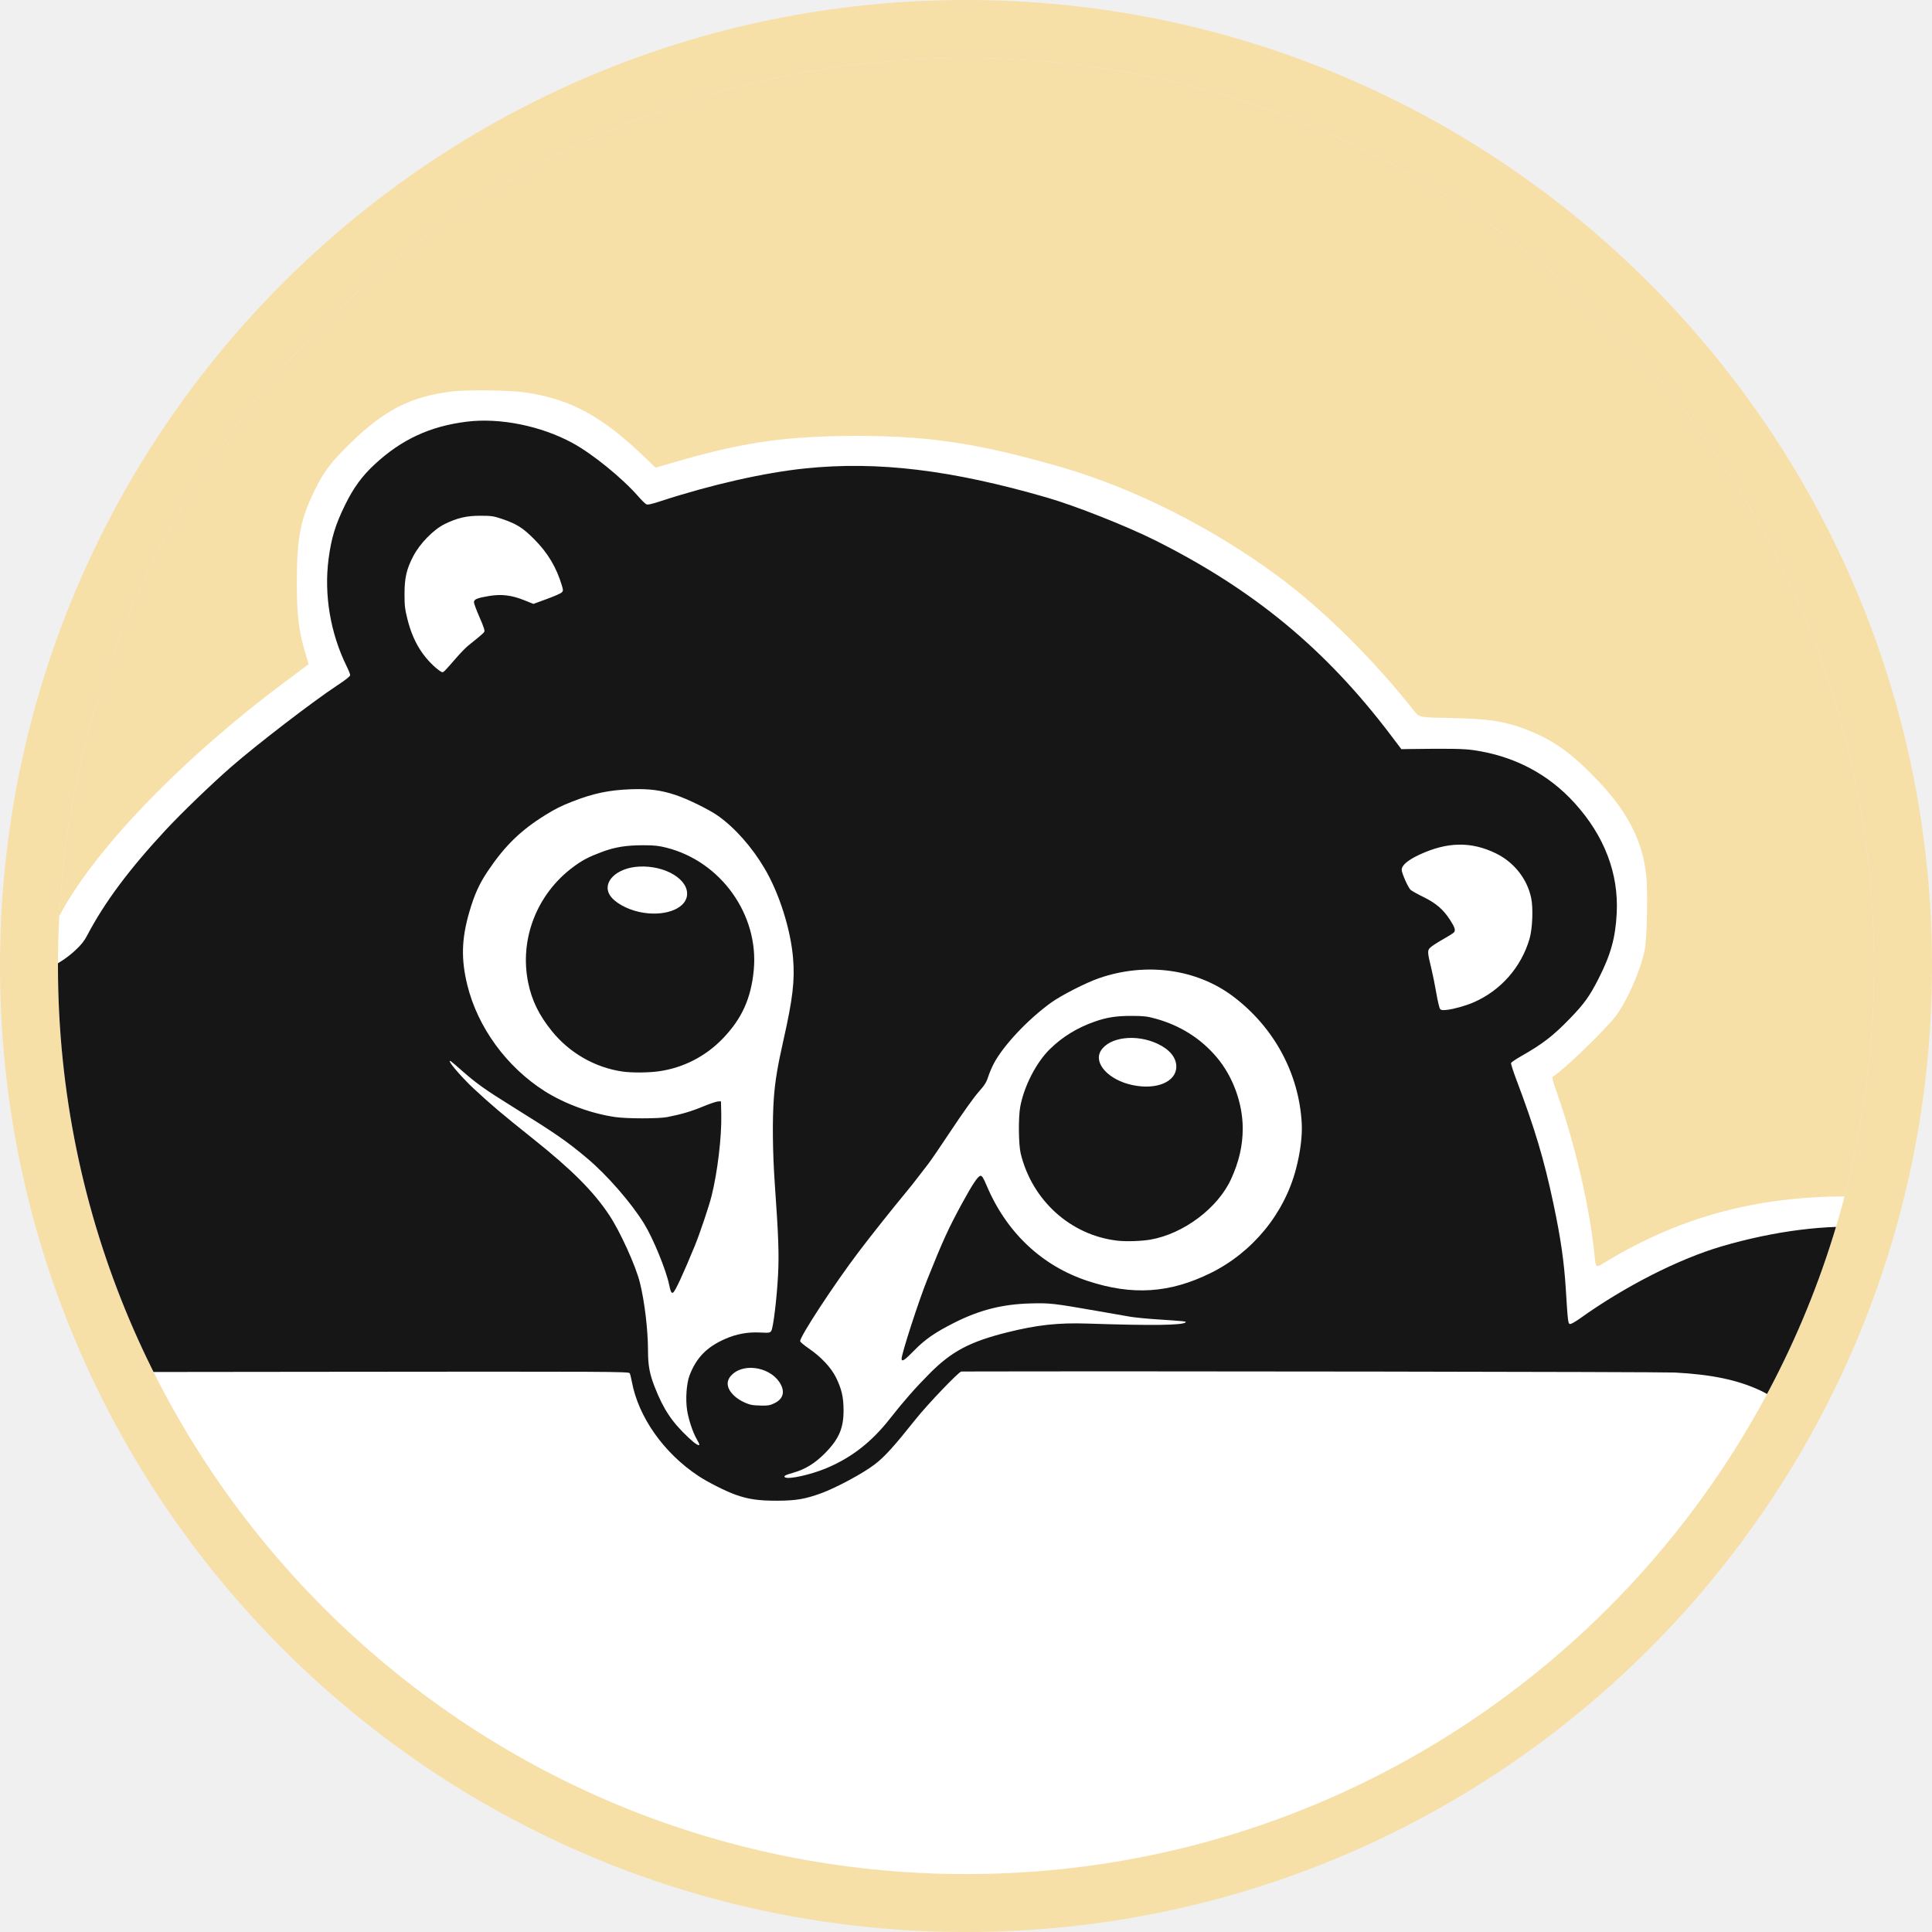
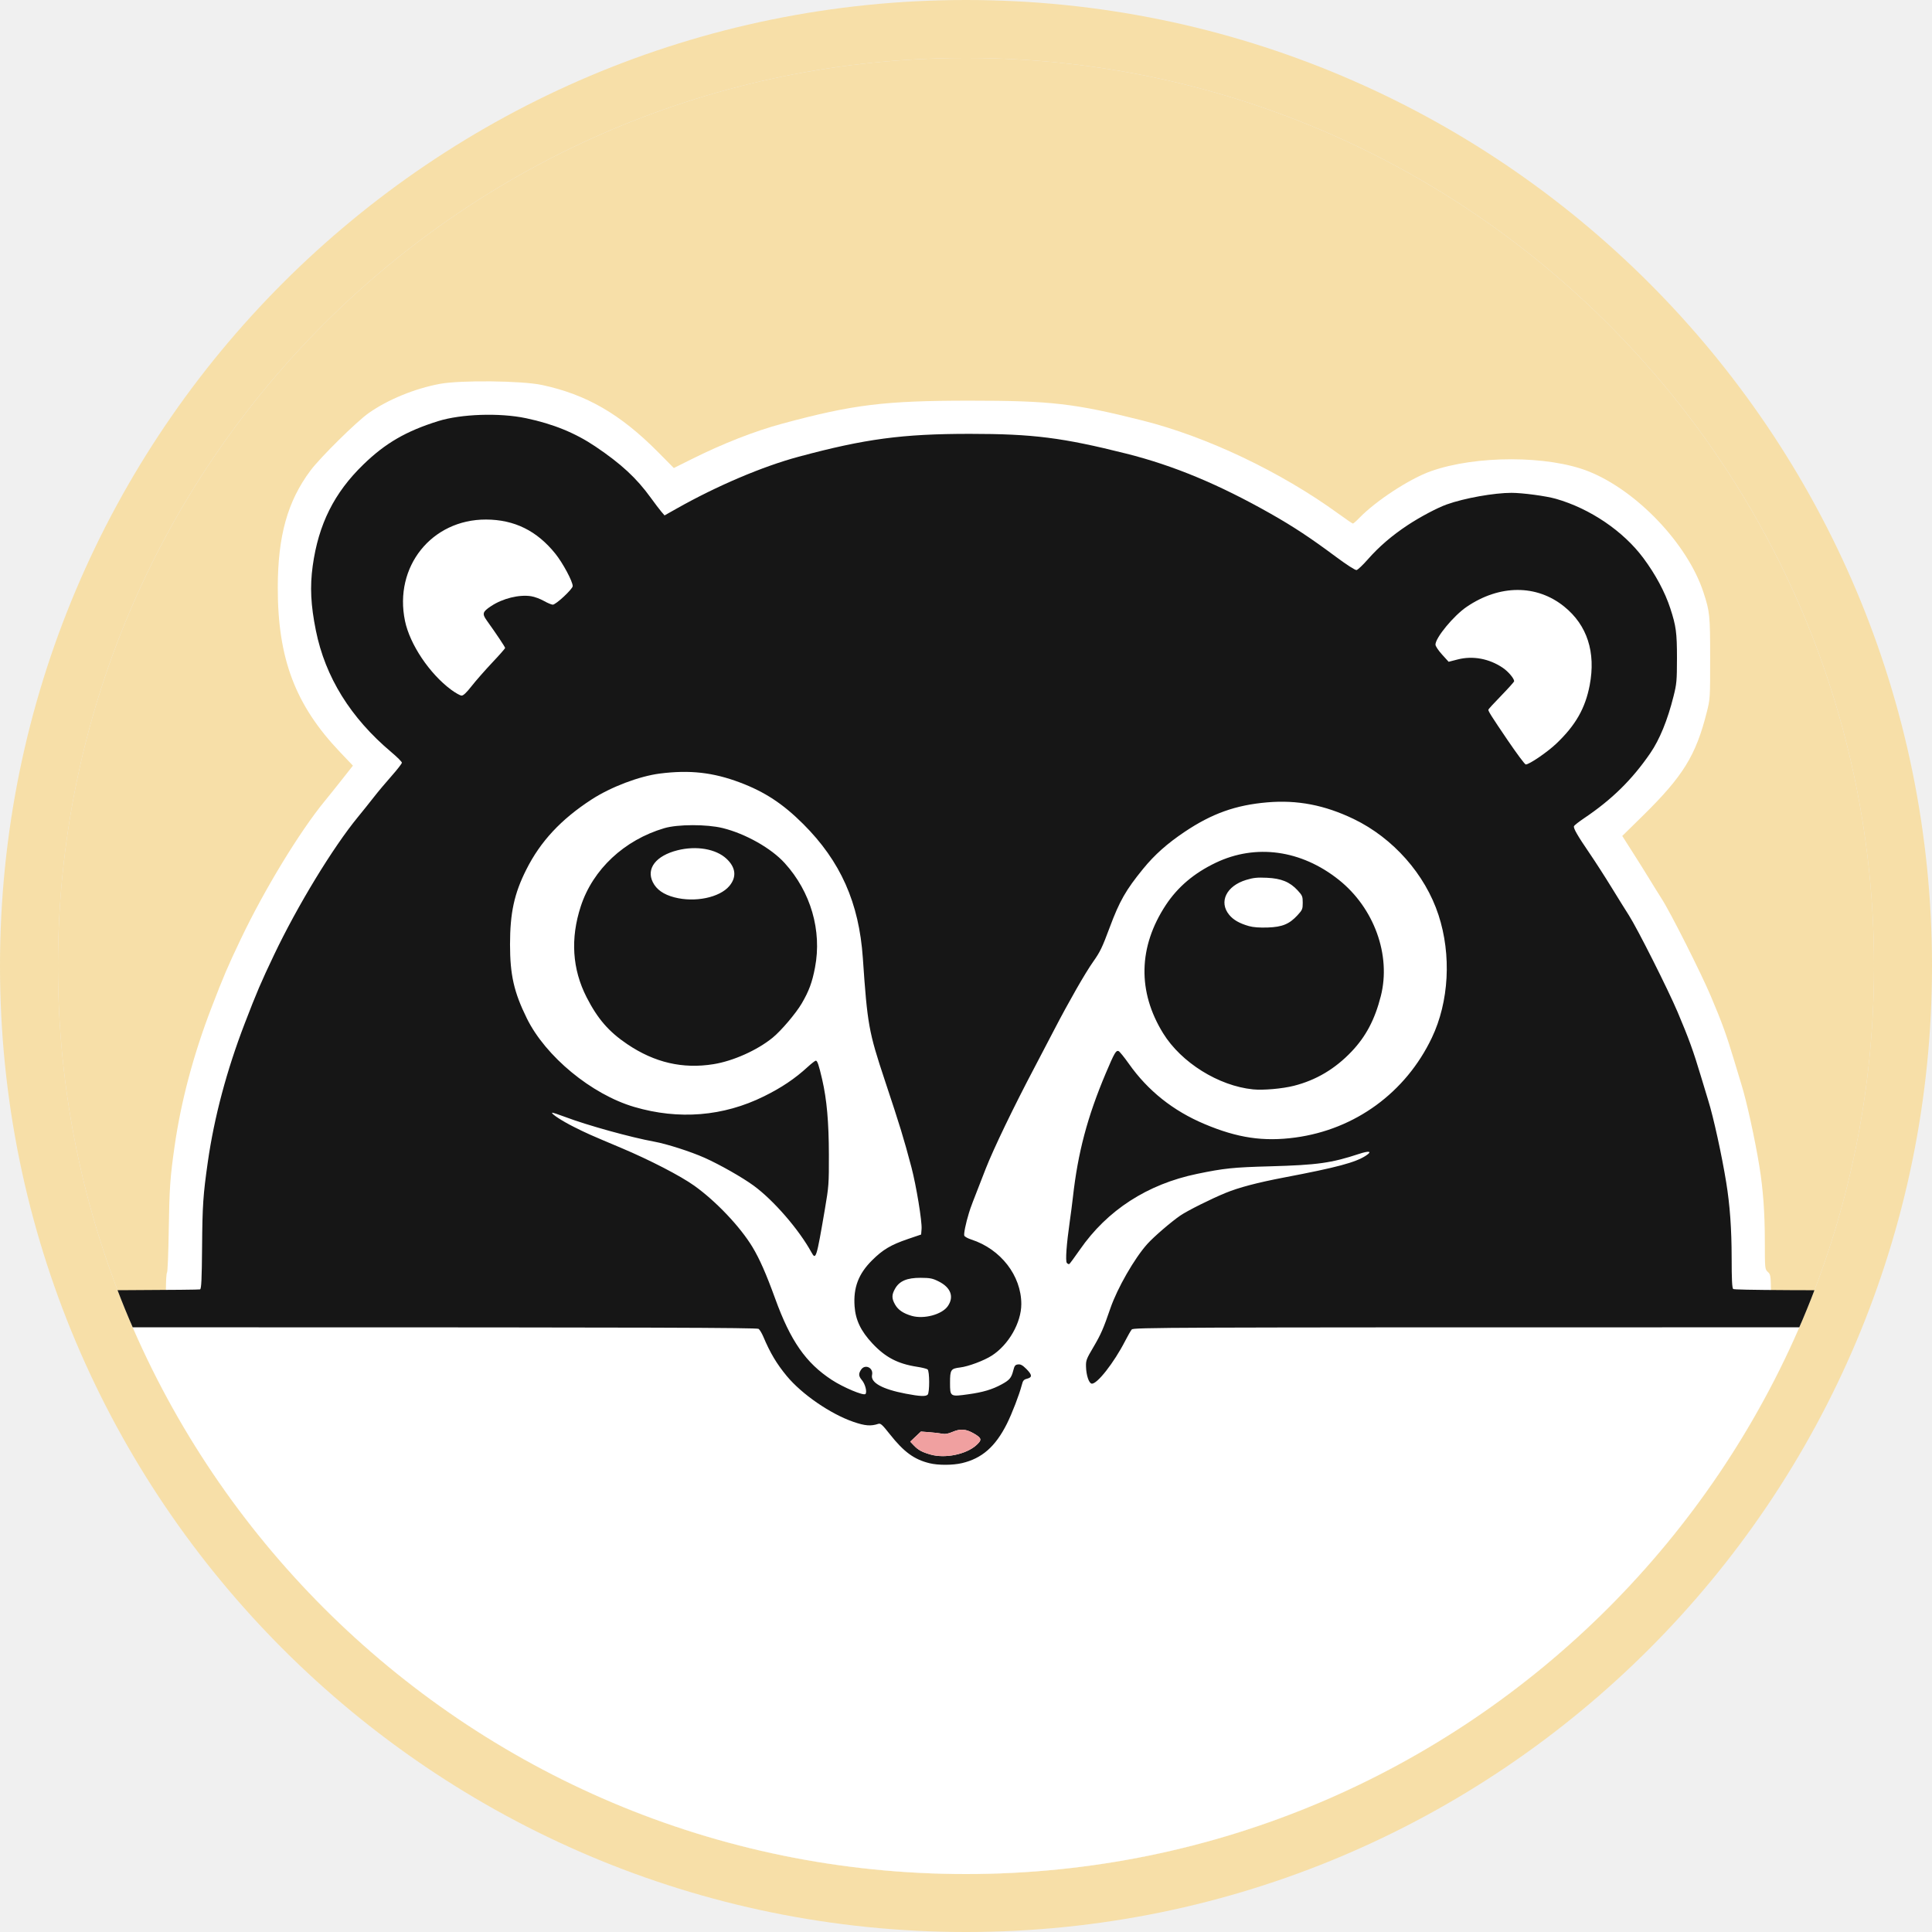
- <svg xmlns="http://www.w3.org/2000/svg" viewBox="250 -115 640 640" width="90mm" height="90mm">
+ <svg xmlns="http://www.w3.org/2000/svg" viewBox="225 -82.67 524 524" width="90mm" height="90mm">
  <defs>
-     <clipPath id="b19">
-       <circle cx="570" cy="205" r="300.8" />
+     <clipPath id="b20">
+       <circle cx="487" cy="179.33" r="246.28" />
    </clipPath>
  </defs>
-   <path d="M250 205a320 320 0 1 0 640 0a320 320 0 1 0 -640 0ZM269.2 205a300.8 300.8 0 1 1 601.6 0a300.8 300.8 0 1 1 -601.6 0Z" fill="#F7DFA8" fill-rule="evenodd" />
-   <circle cx="570" cy="205" r="300.8" fill="#F7DFA8" />
-   <g clip-path="url(#b19)">
-     <path d="M435.60 782.98C443.88 782.07 451.23 779.58 457.33 775.63C460.04 773.88 471.06 762.90 472.82 760.20C474.34 757.86 475.98 754.07 476.86 750.83C477.42 748.79 477.50 747.31 477.50 739.00C477.50 728.31 477.38 727.52 474.96 722.33C473.12 718.39 465.70 710.92 461.50 708.77C457.05 706.48 456.18 706.33 447.69 706.34C438.56 706.35 438.51 706.36 434.25 710.59C431.33 713.49 431.33 713.49 431.33 719.00C431.33 724.52 431.33 724.52 433.92 727.06C435.34 728.46 437.12 729.91 437.88 730.29C441.75 732.22 439.25 736.92 433.60 738.34C431.73 738.81 429.36 738.15 425.83 736.18C423.34 734.78 422.06 733.27 420.48 729.86C418.36 725.27 418.08 723.56 418.92 720.40C421.08 712.32 424.49 708.49 432.61 704.99C441.51 701.15 450.14 700.92 461.50 704.21C471.82 707.19 477.90 709.66 498.17 719.08C500.55 720.18 505.88 722.66 510.00 724.57C556.87 746.34 602.83 758.29 657.17 762.84C681.01 764.84 723.80 764.84 751.16 762.84C786.38 760.27 833.16 752.20 866.17 743.00C889.72 736.43 911.96 729.05 927.17 722.76C929.18 721.92 932.41 720.61 934.33 719.84C954.09 711.96 979.63 698.58 1000.33 685.26C1037.07 661.64 1070.36 628.32 1086.68 598.83C1096.27 581.52 1102.31 563.79 1104.96 545.17C1107.13 529.89 1106.83 504.46 1104.31 489.83C1101.18 471.65 1093.29 451.59 1082.88 435.33C1070.17 415.48 1049.68 394.99 1028.50 380.96C1012.74 370.52 984.16 356.87 964.08 350.19C962.02 349.51 960.33 348.84 960.33 348.72C960.32 347.23 959.11 341.11 958.32 338.57C955.37 329.07 950.39 321.64 940.04 311.31C930.90 302.19 925.12 297.88 915.46 293.00C898.91 284.64 883.64 281.34 861.33 281.34C831.92 281.33 806.74 288.12 782.60 302.59C778.15 305.25 778.75 305.74 777.99 298.83C776.34 283.84 771.56 263.50 765.93 247.53C764.28 242.84 764.02 241.85 764.43 241.62C767.57 239.86 782.00 225.94 785.29 221.50C789.21 216.21 793.66 205.98 794.86 199.50C795.61 195.48 795.91 180.09 795.34 174.94C794.10 163.67 789.35 154.26 779.73 144.03C771.11 134.85 764.88 130.32 756.15 126.88C748.66 123.92 743.21 123.08 730.00 122.84C720.17 122.66 720.17 122.66 718.52 120.58C704.51 102.95 688.72 87.31 673.50 76.00C652.02 60.02 625.78 46.78 601.83 39.83C573.21 31.53 556.15 29.08 529.50 29.43C508.30 29.71 494.52 31.88 472.17 38.46L467.17 39.93L464.17 37.03C449.58 22.92 439.20 17.24 423.95 14.99C418.86 14.24 404.67 14.06 399.66 14.68C386.16 16.35 377.39 20.79 366.40 31.49C359.73 37.98 357.36 41.08 354.36 47.17C349.57 56.87 348.33 63.13 348.33 77.53C348.33 89.07 348.92 93.93 351.27 101.76L352.25 105.02L344.37 110.90C309.34 137.09 280.13 167.62 268.98 189.71C266.99 193.64 259.43 197.34 249.33 199.32C242.85 200.59 236.77 202.44 226.71 206.20C214.93 210.61 201.72 218.04 190.67 226.46C185.75 230.21 183.96 231.65 179.77 235.23C173.76 240.37 173.69 240.41 167.04 242.53C140.25 251.06 112.82 268.53 85.67 294.37C61.30 317.56 44.05 340.33 31.80 365.50C18.90 392.00 14.59 411.29 14.54 442.67C14.52 457.07 14.64 459.30 16.03 470.00C21.50 512.21 47.02 558.74 87.05 599.50C108.29 621.11 127.38 636.53 148.42 649.04C149.88 649.91 149.90 649.96 150.13 652.12C150.81 658.81 155.36 668.30 161.58 676.01C164.33 679.42 174.46 689.27 177.65 691.64C180.85 694.01 185.81 696.57 190.00 698.02C192.79 698.99 193.68 699.14 197.50 699.26C201.83 699.41 201.83 699.41 204.17 701.19C209.21 705.03 212.88 706.00 222.37 706.00C232.82 706.00 233.72 705.70 239.08 700.39C242.67 696.84 242.67 696.84 242.67 692.10L242.67 687.36L250.96 687.26L259.25 687.17L271.04 695.27C277.52 699.73 283.28 703.59 283.83 703.84C284.38 704.09 293.91 706.10 305.00 708.31C329.93 713.28 326.90 713.14 350.58 710.45C359.79 709.40 367.39 708.61 367.47 708.69C367.55 708.78 367.39 710.34 367.12 712.17C366.34 717.32 366.66 733.30 367.64 737.75C370.05 748.79 374.21 756.26 383.15 765.58C393.28 776.16 402.37 781.20 414.22 782.82C418.25 783.37 431.18 783.46 435.60 782.98Z" fill="#FFFFFF" />
-     <path d="M430.60 772.98C438.89 772.06 446.26 769.57 452.33 765.63C455.00 763.89 461.06 757.86 462.81 755.20C464.26 753.00 465.89 749.27 466.86 746.00C467.35 744.32 467.49 742.79 467.49 739.17C467.48 733.82 467.06 731.83 464.98 727.38C462.03 721.08 454.60 716.33 447.67 716.33C445.55 716.33 444.81 716.49 443.31 717.25C440.78 718.53 440.77 719.22 443.24 720.49C445.61 721.71 448.29 724.32 449.28 726.37C450.55 729.01 451.10 732.47 450.66 734.99C449.60 741.13 444.59 746.61 438.40 748.42C435.00 749.41 429.27 749.40 426.00 748.39C417.34 745.71 411.10 739.02 408.61 729.73C407.64 726.12 407.64 720.54 408.62 716.55C410.07 710.61 412.25 706.82 416.98 702.00C422.46 696.43 430.51 692.97 440.99 691.68C448.37 690.77 458.58 691.84 467.33 694.44C477.40 697.43 483.17 699.78 503.17 709.08C505.55 710.18 510.88 712.66 515.00 714.57C561.87 736.34 607.83 748.29 662.17 752.84C689.32 755.11 730.43 754.67 758.16 751.81C789.44 748.58 817.89 743.68 848.67 736.21C871.99 730.55 903.39 720.53 922.17 712.76C924.18 711.92 927.41 710.61 929.33 709.84C944.69 703.72 967.38 692.30 984.00 682.34C1022.96 658.99 1052.97 631.44 1072.42 601.17C1079.03 590.87 1086.79 573.86 1090.13 562.33C1094.81 546.17 1096.56 532.94 1096.24 516.16C1095.88 496.68 1092.13 479.89 1083.92 461.00C1076.19 443.22 1063.94 425.71 1049.30 411.54C1039.78 402.31 1027.47 392.99 1015.50 385.92C1000.18 376.89 976.97 366.35 958.00 359.84C954.04 358.48 951.27 357.34 950.92 356.93C950.56 356.53 950.33 355.71 950.33 354.88C950.33 352.40 949.35 346.90 948.32 343.57C945.65 334.98 940.26 326.52 932.53 318.81C925.97 312.27 919.18 307.40 910.46 303.00C897.74 296.57 884.65 292.95 869.50 291.68C855.54 290.50 837.89 292.72 820.33 297.87C806.10 302.04 788.20 311.15 773.41 321.74C771.90 322.83 770.40 323.66 770.08 323.60C769.44 323.48 769.37 322.94 768.68 311.85C768.11 302.80 766.99 295.09 764.62 283.87C761.50 269.08 758.42 258.79 752.21 242.37C751.21 239.73 750.47 237.37 750.56 237.12C750.66 236.88 752.11 235.90 753.78 234.94C761.14 230.75 764.45 228.19 770.17 222.28C774.76 217.54 776.60 214.98 779.51 209.26C783.59 201.25 785.14 195.68 785.56 187.50C786.23 174.32 781.46 161.86 771.59 151.00C762.84 141.36 751.56 135.45 738.22 133.51C734.86 133.02 730.63 132.94 716.69 133.13L714.22 133.17L710.56 128.33C689.05 99.97 665.30 80.35 632.73 64.03C623.22 59.27 606.34 52.59 596.83 49.83C565.20 40.66 540.79 37.70 516.83 40.16C503.25 41.55 485.62 45.54 468.76 51.04C465.61 52.07 464.54 52.29 464.05 52.02C463.69 51.83 462.52 50.68 461.45 49.45C456.05 43.29 446.26 35.34 439.67 31.76C429.21 26.07 415.62 23.33 404.66 24.68C392.46 26.19 382.99 30.58 374.11 38.83C369.94 42.69 367.12 46.55 364.36 52.17C361.13 58.71 359.75 63.22 358.85 70.10C357.29 82.03 359.44 94.78 364.87 105.79C365.49 107.04 366.00 108.33 366.00 108.65C366.00 109.02 364.49 110.23 361.76 112.02C353.64 117.37 335.14 131.58 326.50 139.11C320.25 144.56 310.07 154.36 304.94 159.89C292.76 172.99 284.60 183.95 278.84 194.94C277.90 196.73 276.88 198.01 274.97 199.78C270.42 204.01 264.81 206.87 257.90 208.48C247.24 210.97 245.15 211.51 241.67 212.66C223.53 218.65 209.55 225.87 195.67 236.46C190.75 240.21 188.96 241.65 184.77 245.23C182.35 247.30 179.82 249.37 179.15 249.83C178.47 250.28 175.27 251.50 172.04 252.53C155.16 257.90 140.45 265.51 122.18 278.29C103.15 291.62 85.60 307.93 70.14 326.67C63.78 334.37 61.49 337.47 55.85 345.99C42.84 365.63 33.38 386.57 28.66 406.14C23.51 427.45 23.20 454.38 27.85 475.87C31.70 493.69 38.20 510.76 48.66 530.50C58.80 549.64 75.68 572.34 93.71 591.07C112.58 610.67 133.50 627.35 155.08 640.00C157.04 641.15 158.88 642.35 159.17 642.67C159.49 643.03 159.82 644.42 160.04 646.33C160.22 648.03 160.75 650.71 161.21 652.29C162.83 657.95 167.67 666.46 172.41 672.00C174.95 674.98 180.18 679.85 183.19 682.04C186.02 684.11 191.07 686.66 195.00 688.02C197.79 688.99 198.68 689.14 202.50 689.26L206.83 689.41L209.17 691.19C216.55 696.81 226.65 697.58 231.58 692.90C233.29 691.28 233.07 690.58 230.25 688.79C227.36 686.96 226.38 686.09 224.51 683.67C222.35 680.86 222.11 680.19 221.91 676.33C221.70 672.48 221.21 670.74 219.68 668.52C218.74 667.15 218.37 666.00 218.89 666.00C219.01 666.00 220.47 666.88 222.14 667.96C228.19 671.87 232.89 673.67 237.07 673.67C238.71 673.67 239.43 673.88 241.54 675.00C245.32 677.00 247.13 677.43 251.29 677.28C254.43 677.17 255.09 677.03 257.08 676.10C259.55 674.93 262.51 672.25 262.86 670.86C263.16 669.64 262.70 669.22 258.92 667.27C254.76 665.14 251.77 662.50 251.50 660.72C250.70 655.61 248.70 651.27 245.51 647.73C244.31 646.39 243.39 645.17 243.48 645.03C243.57 644.88 245.07 644.83 246.82 644.92C250.15 645.10 253.44 644.64 255.13 643.77C257.62 642.48 260.61 643.89 264.61 648.25C266.23 650.01 267.39 651.00 267.84 651.00C268.81 651.00 270.54 649.11 271.15 647.37C271.96 645.09 271.83 641.11 270.86 638.55C269.77 635.64 268.63 633.91 265.98 631.17C264.03 629.14 263.67 628.56 263.21 626.76C262.39 623.50 260.80 620.74 258.27 618.13C254.01 613.73 248.11 610.12 241.22 607.69C239.06 606.93 237.83 606.32 237.83 606.02C237.83 605.71 238.61 605.35 240.06 604.98C242.20 604.44 244.73 603.33 248.06 601.49L249.61 600.62L252.72 601.19C256.92 601.96 257.95 602.36 260.83 604.35C263.57 606.25 264.32 606.30 265.17 604.66C266.23 602.60 265.48 598.53 263.23 594.17C261.76 591.31 258.22 587.42 255.30 585.45C254.22 584.72 253.40 583.76 252.49 582.13C251.02 579.50 247.27 575.59 243.95 573.23C239.91 570.36 234.15 567.88 228.33 566.50C223.83 565.44 214.81 565.55 210.12 566.72C208.98 567.00 208.51 566.96 207.50 566.48C204.81 565.20 190.91 555.65 185.00 551.01C176.03 543.98 162.83 531.46 155.81 523.33C136.69 501.18 121.98 472.58 116.72 447.33C115.26 440.29 114.90 436.28 115.10 429.03C115.32 420.99 115.84 418.07 118.29 411.08C120.21 405.64 121.53 402.94 125.07 397.25C129.56 390.02 135.53 383.30 143.33 376.69C149.60 371.39 153.47 368.74 162.78 363.36C181.85 352.36 206.12 344.84 233.83 341.34C249.17 339.41 240.56 339.54 354.07 339.43C453.54 339.32 458.32 339.35 458.60 339.91C458.77 340.23 459.08 341.47 459.30 342.67C461.46 354.40 469.90 366.36 481.37 373.94C484.45 375.98 490.31 378.94 493.56 380.11C497.86 381.65 501.28 382.15 507.50 382.13C513.67 382.11 516.77 381.58 522.04 379.65C527.14 377.78 535.93 373.04 539.77 370.09C543.06 367.57 546.03 364.29 553.40 355.05C557.33 350.12 567.66 339.33 568.45 339.33C625.69 339.18 800.19 339.43 804.80 339.67C817.05 340.31 825.72 342.14 833.18 345.64C838.89 348.33 842.32 352.25 843.35 357.26C844.31 361.94 845.17 363.71 848.01 366.84L849.67 368.67L849.67 371.35C849.67 375.46 848.56 378.32 845.41 382.39C843.70 384.59 843.63 385.70 845.11 386.80C845.89 387.38 846.51 387.50 848.77 387.48C851.09 387.46 851.89 387.29 854.15 386.34C862.09 382.98 867.83 376.91 868.67 371.00C868.95 368.99 869.07 368.79 870.95 367.00C873.35 364.72 874.51 362.54 875.33 358.77C875.67 357.22 876.03 355.86 876.13 355.76C876.65 355.24 877.45 356.85 878.86 361.28C880.88 367.60 881.88 369.47 884.71 372.16L887.00 374.34L887.00 377.14C887.00 380.92 886.12 383.65 883.79 387.07C881.57 390.33 881.28 390.99 881.76 391.85C883.85 395.63 891.44 393.80 897.76 388.00C902.03 384.07 904.51 380.07 905.45 375.59C905.75 374.12 906.25 372.92 906.88 372.14C910.43 367.69 911.50 365.47 912.01 361.42C912.18 360.07 912.41 358.81 912.52 358.63C912.98 357.88 913.70 359.28 915.18 363.77C917.55 370.97 918.58 372.91 921.33 375.40C924.06 377.87 924.23 378.42 923.72 383.34C923.35 386.94 922.49 389.68 921.01 391.98C918.80 395.42 920.48 397.16 925.25 396.36C928.37 395.83 931.07 394.43 933.95 391.83C936.80 389.26 935.88 389.28 943.70 391.68C962.35 397.41 977.79 404.25 993.53 413.76C1002.28 419.04 1007.68 423.17 1014.71 429.94C1025.59 440.42 1032.38 450.37 1037.65 463.57C1041.98 474.39 1043.66 483.29 1043.66 495.33C1043.67 510.01 1041.15 523.84 1035.40 540.67C1032.93 547.92 1031.42 551.66 1028.18 558.67C1017.86 580.96 1005.60 598.41 987.23 616.96C960.36 644.10 924.43 667.80 880.17 687.56C876.01 689.42 858.62 696.40 851.50 699.08C843.17 702.21 827.12 707.43 816.33 710.53C781.87 720.44 749.75 726.06 712.50 728.69C699.91 729.58 676.46 729.90 662.83 729.37C622.84 727.80 586.95 720.81 552.05 707.77C544.55 704.97 541.34 703.67 531.67 699.50C527.93 697.89 519.83 694.07 511.37 689.94C502.87 685.79 490.25 680.11 485.00 678.08C477.92 675.33 465.72 671.77 459.16 670.54C454.58 669.69 445.41 668.94 442.17 669.16C436.10 669.57 431.44 670.05 428.91 670.51C418.52 672.43 408.18 676.53 400.17 681.92C389.34 689.20 381.18 700.09 378.38 711.00C375.30 722.99 376.55 734.42 382.18 745.74C391.45 764.40 410.61 775.18 430.60 772.98ZM510.04 374.38C509.44 373.98 510.09 373.63 512.83 372.84C516.72 371.73 519.92 369.77 523.17 366.51C527.90 361.77 529.49 358.10 529.44 352.00C529.41 347.75 528.79 345.11 526.96 341.36C525.31 338.01 521.98 334.46 517.84 331.64C516.37 330.64 515.13 329.59 515.07 329.30C514.82 327.98 526.25 310.52 534.47 299.67C538.31 294.59 545.82 285.14 549.82 280.33C551.12 278.77 553.08 276.32 554.17 274.87C555.27 273.42 556.82 271.39 557.63 270.37C558.43 269.34 561.87 264.30 565.27 259.17C568.73 253.94 572.58 248.54 574.03 246.90C576.16 244.49 576.75 243.56 577.34 241.73C577.73 240.50 578.57 238.53 579.20 237.33C582.34 231.36 590.50 222.69 598.17 217.15C601.54 214.72 609.70 210.55 614.02 209.05C629.59 203.66 646.43 205.95 658.55 215.12C672.03 225.31 680.28 240.56 681.21 257.00C681.45 261.16 680.78 266.58 679.34 272.13C675.48 287.02 664.96 299.85 651.00 306.73C637.48 313.40 625.11 314.20 610.39 309.36C595.14 304.36 583.39 293.27 576.82 277.69C575.77 275.21 575.33 274.50 574.83 274.50C574.02 274.50 572.25 277.13 568.86 283.33C564.19 291.89 562.44 295.71 557.18 308.83C554.34 315.90 548.67 333.40 548.67 335.08C548.67 336.26 549.69 335.60 552.73 332.47C556.38 328.71 559.69 326.41 566.16 323.15C574.50 318.94 582.06 317.03 591.33 316.78C597.76 316.60 598.89 316.73 613.67 319.31C617.97 320.07 622.77 320.90 624.33 321.17C625.89 321.43 629.64 321.81 632.67 322.01C642.56 322.67 643.08 322.72 642.76 323.04C641.77 324.03 631.67 324.16 610.30 323.45C600.48 323.13 593.54 323.89 583.62 326.37C571.27 329.46 565.24 332.65 557.98 339.96C553.30 344.66 549.33 349.17 544.76 355.00C538.71 362.71 532.02 367.91 523.69 371.38C518.48 373.55 511.20 375.15 510.04 374.38ZM478.10 361.25C472.56 356.05 469.79 351.89 466.86 344.40C465.17 340.07 464.67 337.33 464.66 332.39C464.65 325.50 463.52 316.06 461.96 309.83C460.56 304.24 455.41 292.91 451.80 287.49C446.56 279.62 439.48 272.53 426.50 262.17C416.11 253.87 412.96 251.21 406.88 245.57C403.44 242.38 399.00 237.32 399.00 236.59C399.00 236.18 399.29 236.41 403.16 239.80C407.98 244.02 410.70 245.95 419.52 251.44C434.14 260.53 437.70 262.99 444.50 268.70C451.05 274.20 459.06 283.38 463.31 290.26C466.31 295.10 470.64 305.63 471.65 310.54C472.14 312.90 472.44 313.51 472.97 313.18C473.68 312.75 476.27 307.16 480.17 297.67C481.76 293.80 484.86 284.60 485.69 281.29C487.70 273.26 489.09 261.62 488.93 254.17L488.83 249.83L487.83 249.87C487.28 249.89 485.03 250.66 482.83 251.57C478.99 253.17 475.64 254.15 471.00 255.05C468.19 255.60 457.73 255.60 453.89 255.05C445.94 253.92 437.08 250.67 430.42 246.45C417.81 238.43 408.25 225.33 404.81 211.33C402.70 202.76 402.88 196.05 405.45 187.17C407.13 181.38 408.77 177.75 411.60 173.55C417.21 165.20 422.49 160.05 430.57 155.04C433.96 152.94 435.86 151.99 439.58 150.53C446.56 147.80 451.77 146.71 459.00 146.45C465.00 146.23 468.96 146.74 473.82 148.36C477.85 149.70 484.94 153.19 487.89 155.28C493.46 159.24 499.13 165.64 503.27 172.67C508.12 180.87 511.90 192.78 512.71 202.38C513.33 209.73 512.62 215.84 509.54 229.50C507.57 238.21 506.76 243.13 506.34 248.83C505.82 256.02 505.94 266.89 506.66 277.17C507.90 294.75 508.10 300.42 507.73 307.53C507.32 315.19 506.15 324.85 505.50 325.87C505.08 326.52 504.83 326.56 501.75 326.41C497.68 326.21 493.93 326.90 490.23 328.53C484.13 331.20 480.69 334.73 478.43 340.60C477.41 343.27 477.04 348.47 477.62 352.20C478.09 355.18 479.45 359.33 480.70 361.54C481.23 362.48 481.67 363.34 481.67 363.46C481.67 364.18 480.33 363.35 478.10 361.25ZM498.83 350.36C496.80 349.86 494.46 348.60 493.09 347.25C490.53 344.75 490.38 342.27 492.66 340.21C497.05 336.25 505.86 338.17 508.68 343.69C510.02 346.33 509.30 348.46 506.61 349.80C505.17 350.52 504.44 350.66 502.35 350.63C500.97 350.61 499.38 350.49 498.83 350.36ZM631.10 295.64C642.06 293.72 653.40 285.22 657.80 275.61C660.43 269.87 661.67 264.51 661.67 258.83C661.67 250.46 658.42 241.57 653.04 235.22C647.75 228.97 640.91 224.66 632.69 222.41C630.00 221.67 628.80 221.54 625.00 221.53C619.84 221.51 616.69 222.00 612.67 223.41C606.75 225.49 601.93 228.46 597.73 232.59C593.23 237.02 589.20 244.89 587.96 251.67C587.31 255.21 587.40 264.16 588.12 267.11C591.90 282.70 604.72 294.24 620.20 295.99C623.12 296.32 628.13 296.15 631.10 295.64ZM625.17 244.45C617.29 242.80 612.14 237.23 614.66 233.09C617.46 228.50 626.40 227.41 633.54 230.80C637.49 232.67 639.67 235.36 639.67 238.34C639.67 243.37 633.12 246.13 625.17 244.45ZM468.33 239.87C476.37 238.72 483.74 234.94 489.42 229.04C495.74 222.49 498.80 215.74 499.69 206.37C501.44 188.07 488.85 170.39 470.81 165.82C468.16 165.15 466.77 165.00 463.00 165.00C457.44 165.00 453.67 165.61 449.38 167.22C444.96 168.87 442.92 169.94 439.82 172.25C427.83 181.18 422.02 196.12 424.96 210.49C426.18 216.44 428.53 221.25 432.81 226.56C438.64 233.79 447.10 238.64 456.18 239.96C459.25 240.41 464.84 240.37 468.33 239.87ZM727.04 219.22C726.80 218.93 726.25 216.62 725.82 214.09C725.39 211.57 724.66 207.96 724.21 206.08C722.80 200.29 722.78 199.84 723.87 198.83C724.39 198.35 726.26 197.14 728.02 196.15C729.79 195.16 731.43 194.12 731.66 193.85C732.24 193.15 731.91 192.15 730.31 189.68C728.09 186.24 725.68 184.18 721.45 182.10C719.40 181.10 717.50 180.03 717.22 179.72C716.31 178.71 714.33 174.20 714.33 173.13C714.33 171.65 716.34 169.93 720.15 168.15C729.37 163.84 737.31 163.69 745.50 167.67C751.49 170.57 755.87 176.09 757.21 182.41C757.93 185.76 757.66 192.58 756.69 195.94C753.95 205.40 747.14 213.15 738.11 217.06C735.51 218.18 731.71 219.25 729.32 219.53C727.86 219.70 727.39 219.63 727.04 219.22ZM461.86 187.12C457.54 186.19 453.47 183.88 452.02 181.53C449.36 177.23 454.24 172.45 461.69 172.07C470.43 171.62 478.28 176.40 477.57 181.72C476.96 186.28 469.65 188.79 461.86 187.12ZM394.26 106.12C389.64 102.05 386.72 97.04 384.99 90.19C384.14 86.81 384.00 85.64 384.00 81.85C384.00 76.41 384.66 73.54 386.91 69.22C389.08 65.04 393.66 60.38 397.33 58.59C401.52 56.55 404.56 55.84 409.17 55.85C412.67 55.85 413.52 55.97 416.00 56.80C421.11 58.51 423.15 59.78 427.00 63.66C431.51 68.20 434.34 72.96 436.16 79.07C436.60 80.55 436.59 80.74 436.07 81.26C435.75 81.58 433.52 82.56 431.10 83.44L426.70 85.05L423.69 83.84C419.43 82.14 416.09 81.74 411.94 82.44C408.02 83.10 407.00 83.53 407.00 84.51C407.00 84.91 407.84 87.16 408.87 89.52C410.25 92.65 410.66 93.94 410.42 94.32C410.25 94.60 409.29 95.48 408.30 96.28C407.31 97.07 405.87 98.24 405.10 98.87C404.33 99.50 402.62 101.24 401.30 102.75C397.18 107.48 397.00 107.67 396.50 107.67C396.24 107.67 395.23 106.97 394.26 106.12Z" fill="#161616" fill-rule="evenodd" />
+   <path d="M225 179.33a262 262 0 1 0 524 0a262 262 0 1 0 -524 0ZM240.72 179.33a246.28 246.28 0 1 1 492.56 0a246.28 246.28 0 1 1 -492.56 0Z" fill="#F7DFA8" fill-rule="evenodd" />
+   <circle cx="487" cy="179.33" r="246.28" fill="#F7DFA8" />
+   <g clip-path="url(#b20)">
+     <rect x="225" y="276" width="524" height="165.33" fill="#FFFFFF" />
+     <path d="M490.30 323.15C493.51 322.40 496.05 320.86 499.51 317.59C504.71 312.67 506.98 309.10 509.73 301.54C511.60 296.42 511.36 296.54 514.15 299.31C516.52 301.67 516.52 301.67 521.34 301.67C526.16 301.67 526.16 301.67 530.35 297.42C533.49 294.23 535.07 292.31 536.66 289.73L538.79 286.30L619.77 286.35L700.74 286.41L703.04 284.13C705.33 281.85 705.33 281.85 705.33 272.48C705.33 263.12 705.33 263.12 704.50 262.33C703.67 261.55 703.67 261.55 703.66 253.86C703.65 246.25 703.19 239.84 702.18 233.65C701.00 226.35 698.71 215.92 697.32 211.50C697.15 210.95 696.26 208.00 695.34 204.95C693.28 198.08 692.07 194.73 689.01 187.50C686.34 181.20 678.07 164.79 675.73 161.17C674.91 159.88 673.41 157.48 672.41 155.83C671.41 154.18 669.33 150.86 667.79 148.45L664.99 144.06L670.70 138.45C681.50 127.82 684.98 122.18 687.91 110.50C688.83 106.86 688.83 106.74 688.83 95.83C688.83 84.22 688.73 83.21 687.02 78.00C682.73 64.88 668.96 50.39 655.83 45.17C644.89 40.82 625.28 40.80 613.09 45.13C607.32 47.18 598.25 53.10 593.68 57.80C592.86 58.65 592.08 59.33 591.94 59.33C591.80 59.33 590.03 58.13 588.00 56.65C572.38 45.30 552.32 35.76 534.83 31.37C516.42 26.74 509.93 26.00 488.04 26.00C464.94 26.00 456.42 27.04 437.26 32.21C429.72 34.24 421.15 37.59 412.63 41.84L407.76 44.27L403.47 39.94C393.24 29.63 384.07 24.33 372.02 21.75C366.58 20.58 349.94 20.40 344.33 21.44C337.52 22.70 330.24 25.68 325.00 29.36C321.71 31.67 311.84 41.41 309.17 45.00C302.98 53.31 300.36 62.68 300.34 76.67C300.32 95.96 305.08 108.55 317.21 121.30L320.72 124.99L317.94 128.52C316.42 130.46 314.22 133.20 313.07 134.60C306.29 142.85 296.68 158.64 290.32 172.00C286.77 179.44 285.65 182.07 282.35 190.65C277.48 203.31 274.10 216.00 272.36 228.17C271.14 236.70 270.95 239.42 270.77 250.83C270.68 257.07 270.46 262.31 270.30 262.48C270.13 262.66 270.00 264.76 270.00 267.16C270.00 271.52 270.00 271.52 272.42 273.93L274.85 276.33L348.09 276.33L421.33 276.33L421.33 279.13C421.33 281.31 421.45 282.02 421.88 282.37C422.18 282.62 422.71 283.50 423.07 284.33C425.76 290.62 428.71 294.73 434.54 300.35C442.48 308.00 451.40 313.00 457.08 313.00C459.11 313.00 459.11 313.00 463.14 316.94C467.37 321.08 469.35 322.36 472.78 323.19C475.37 323.82 487.59 323.79 490.30 323.15Z" fill="#FFFFFF" />
+     <path d="M485.92 314.16C491.32 312.89 494.97 309.70 498.08 303.51C499.47 300.74 501.46 295.57 502.12 293.02C502.44 291.75 502.66 291.50 503.58 291.26C505.02 290.89 504.96 290.22 503.35 288.60C502.34 287.60 501.82 287.31 501.12 287.39C500.33 287.48 500.15 287.73 499.80 289.11C499.30 291.05 498.81 291.63 496.67 292.80C494.12 294.19 491.61 294.94 487.62 295.49C482.69 296.18 482.67 296.17 482.67 292.35C482.67 288.84 482.88 288.52 485.39 288.22C487.65 287.95 491.86 286.37 494.00 285.00C498.56 282.07 502.00 276.07 502.00 271.02C502.00 263.31 496.42 256.11 488.45 253.52C487.50 253.22 486.64 252.74 486.54 252.47C486.35 251.98 486.93 249.14 487.80 246.30C488.30 244.67 488.59 243.92 492.34 234.33C494.48 228.87 499.90 217.61 505.59 206.83C506.66 204.82 509.08 200.17 510.99 196.50C514.88 189.00 519.37 181.16 521.49 178.17C523.38 175.50 523.95 174.31 525.97 168.88C528.63 161.73 530.37 158.69 535.05 152.96C538.16 149.15 541.56 146.13 546.29 142.95C553.70 137.98 560.11 135.69 568.66 134.95C576.85 134.24 584.27 135.67 592.17 139.47C602.84 144.62 611.54 154.45 615.15 165.48C618.70 176.31 618.01 189.04 613.34 198.81C606.26 213.65 592.57 223.65 576.33 225.85C567.69 227.02 560.63 225.97 551.66 222.18C543.17 218.60 536.35 213.17 531.19 205.87C529.92 204.07 528.66 202.52 528.39 202.41C527.68 202.14 527.26 202.87 524.89 208.47C519.92 220.25 517.35 229.93 516.00 242.00C515.80 243.74 515.43 246.67 515.16 248.50C514.25 254.84 513.93 259.35 514.35 259.86C514.57 260.12 514.87 260.25 515.03 260.15C515.18 260.05 516.47 258.30 517.89 256.26C525.31 245.55 536.20 238.50 549.67 235.71C556.99 234.19 559.50 233.93 569.50 233.66C582.31 233.30 586.06 232.78 593.58 230.30C596.40 229.37 597.27 229.57 595.50 230.74C592.68 232.61 587.62 233.96 573.33 236.68C566.09 238.06 561.00 239.40 557.42 240.87C553.42 242.51 547.10 245.67 545.13 247.01C542.67 248.69 537.95 252.75 536.18 254.72C532.69 258.60 528.03 266.73 526.16 272.17C524.28 277.66 523.58 279.26 521.57 282.67C519.66 285.89 519.50 286.31 519.55 288.00C519.61 290.30 520.32 292.46 521.07 292.60C522.48 292.87 527.14 286.94 530.19 280.98C530.89 279.62 531.68 278.24 531.95 277.92C532.41 277.36 540.23 277.33 686.91 277.33C792.26 277.33 841.58 277.23 842.02 276.99C842.91 276.51 843.17 275.33 843.17 271.72C843.17 268.85 843.11 268.56 842.38 267.97C841.61 267.35 839.97 267.33 768.53 267.33C712.15 267.33 695.38 267.24 695.07 266.93C694.78 266.64 694.66 264.30 694.66 258.52C694.65 250.58 694.20 244.26 693.18 237.98C692.00 230.68 689.71 220.25 688.32 215.83C688.15 215.28 687.26 212.34 686.34 209.29C684.28 202.42 683.07 199.06 680.01 191.83C677.38 185.63 669.09 169.17 666.79 165.58C665.99 164.34 663.89 160.96 662.12 158.08C660.35 155.19 657.67 151.03 656.17 148.83C652.83 143.94 651.69 141.96 651.90 141.41C651.99 141.17 653.21 140.21 654.61 139.27C662.16 134.20 667.64 128.82 672.59 121.61C675.13 117.91 677.29 112.62 678.90 106.17C679.75 102.79 679.82 101.98 679.83 95.83C679.83 88.94 679.59 87.12 678.02 82.33C676.57 77.88 674.01 73.12 670.70 68.67C665.26 61.37 656.26 55.27 647.01 52.62C644.34 51.86 637.96 51.00 634.95 51.00C630.22 51.00 622.20 52.43 617.43 54.13C614.88 55.03 610.14 57.54 606.79 59.76C602.54 62.57 599.02 65.59 595.97 69.06C594.63 70.59 593.26 71.88 592.93 71.94C592.56 72.01 590.30 70.55 587.24 68.28C580.37 63.17 575.85 60.19 569.69 56.69C555.61 48.71 543.34 43.60 530.50 40.37C513.19 36.02 505.12 35.00 488.04 35.00C469.74 35.00 459.58 36.36 441.59 41.21C431.81 43.84 419.43 49.11 408.54 55.26L405.24 57.12L404.37 56.11C403.89 55.55 402.60 53.85 401.50 52.33C397.65 47.00 393.49 43.15 386.50 38.44C381.04 34.76 375.05 32.31 367.68 30.76C360.54 29.25 350.06 29.60 343.83 31.55C335.15 34.26 329.51 37.53 323.57 43.30C315.63 50.99 311.38 59.51 309.81 70.83C309.04 76.47 309.28 81.43 310.67 88.33C313.22 100.97 320.07 112.01 331.15 121.34C332.72 122.66 334.00 123.94 334.00 124.19C334.00 124.43 332.76 126.03 331.25 127.74C329.74 129.44 327.52 132.08 326.33 133.61C325.14 135.14 323.22 137.53 322.07 138.93C315.30 147.17 305.68 162.97 299.32 176.33C295.77 183.78 294.65 186.40 291.35 194.98C286.48 207.64 283.10 220.34 281.36 232.50C280.09 241.41 279.90 244.23 279.81 255.47C279.73 264.40 279.62 266.82 279.27 267.04C279.03 267.20 249.18 267.33 212.94 267.33L147.04 267.33L146.52 268.07C146.13 268.63 146.00 269.69 146.00 272.33C146.00 274.98 146.13 276.04 146.52 276.59L147.04 277.33L288.62 277.33C401.37 277.33 430.32 277.42 430.75 277.75C431.06 277.98 431.62 278.92 432.01 279.83C433.90 284.30 435.63 287.20 438.38 290.53C442.48 295.48 450.23 300.82 456.44 302.96C459.62 304.06 461.18 304.18 463.22 303.51C463.83 303.31 464.28 303.71 466.31 306.28C470.13 311.12 472.94 313.18 477.12 314.19C479.48 314.77 483.42 314.75 485.92 314.16ZM477.41 311.84C475.10 311.19 474.04 310.61 472.86 309.37L471.88 308.34L473.32 306.97L474.77 305.60L477.13 305.78C478.43 305.88 479.99 306.06 480.59 306.19C481.37 306.35 482.17 306.20 483.40 305.67C485.50 304.77 487.03 304.90 489.19 306.16C491.31 307.40 491.39 307.88 489.74 309.34C486.97 311.80 481.33 312.95 477.41 311.84ZM470.67 295.33C464.27 294.11 461.06 292.32 461.52 290.24C461.95 288.30 459.61 287.19 458.54 288.82C457.80 289.94 457.86 290.57 458.79 291.68C459.68 292.74 460.22 294.91 459.72 295.42C459.20 295.93 453.74 293.64 450.60 291.59C443.56 286.99 439.40 281.02 435.23 269.50C432.80 262.82 431.03 258.79 429.10 255.58C425.78 250.07 419.19 243.12 413.31 238.92C409.54 236.23 401.27 231.96 393.50 228.68C384.92 225.07 384.09 224.70 380.67 222.98C377.52 221.41 374.47 219.42 374.75 219.13C374.84 219.05 376.46 219.58 378.37 220.30C384.31 222.55 396.17 225.83 402.45 226.97C405.83 227.58 412.37 229.68 416.13 231.36C420.28 233.22 426.35 236.67 429.41 238.91C434.82 242.87 441.69 250.80 445.08 256.99C446.28 259.18 446.44 258.68 448.72 245.33C449.78 239.12 449.83 238.47 449.81 230.50C449.79 221.63 449.25 215.55 447.99 210.09C447.09 206.21 446.69 205.00 446.27 205.00C446.08 205.00 445.08 205.78 444.05 206.72C440.60 209.89 436.95 212.34 432.20 214.68C421.17 220.13 409.11 221.11 397.00 217.55C385.43 214.14 372.97 203.86 367.89 193.53C364.39 186.42 363.33 181.75 363.33 173.48C363.33 164.92 364.47 159.67 367.75 153.17C371.59 145.53 377.16 139.55 385.43 134.18C390.67 130.77 398.40 127.84 404.00 127.13C412.08 126.11 418.37 126.81 425.67 129.55C432.41 132.09 437.32 135.31 442.85 140.82C452.98 150.93 457.99 162.18 459.02 177.16C460.26 195.26 460.61 197.17 464.98 210.33C469.10 222.73 470.07 225.88 472.20 233.92C473.50 238.85 475.11 248.61 474.95 250.66L474.83 252.16L471.21 253.39C466.59 254.97 464.43 256.26 461.51 259.17C457.85 262.81 456.42 266.55 456.78 271.60C457.04 275.35 458.48 278.35 461.62 281.71C465.16 285.48 468.49 287.22 473.71 288.03C475.06 288.23 476.35 288.56 476.58 288.74C477.14 289.20 477.16 295.04 476.60 295.60C476.07 296.13 474.48 296.06 470.67 295.33ZM472.31 274.23C470.03 273.58 468.58 272.61 467.76 271.15C466.82 269.49 466.82 268.51 467.76 266.85C468.94 264.76 470.99 263.89 474.69 263.90C477.29 263.92 477.92 264.04 479.59 264.88C482.91 266.54 483.83 269.09 482.03 271.63C480.43 273.87 475.61 275.16 472.31 274.23ZM575.94 211.82C581.96 210.29 587.10 207.24 591.57 202.54C595.48 198.43 597.90 193.83 599.51 187.48C602.33 176.38 597.69 163.57 588.08 155.93C577.91 147.84 565.59 146.14 554.73 151.33C548.85 154.14 544.44 157.88 541.19 162.80C533.73 174.14 533.48 186.28 540.48 197.60C545.38 205.52 555.50 211.84 564.83 212.79C567.58 213.07 572.78 212.62 575.94 211.82ZM418.50 205.96C423.84 205.11 430.40 202.17 434.56 198.77C436.87 196.89 440.86 192.18 442.43 189.51C444.41 186.13 445.28 183.78 446.05 179.73C447.96 169.74 444.90 159.20 437.83 151.42C434.18 147.39 427.20 143.45 421.01 141.92C416.69 140.86 408.84 140.87 405.17 141.95C394.32 145.15 385.79 153.12 382.52 163.14C379.67 171.87 380.20 180.17 384.09 187.79C387.10 193.68 390.13 197.17 395.17 200.56C402.55 205.53 410.17 207.30 418.50 205.96ZM563.75 168.51C561.18 167.78 559.53 166.84 558.39 165.46C555.50 161.96 557.61 157.61 562.99 155.98C564.94 155.39 565.96 155.28 568.60 155.40C572.50 155.57 574.84 156.53 576.96 158.83C578.22 160.20 578.33 160.47 578.33 162.17C578.33 163.87 578.23 164.13 576.93 165.54C574.69 167.97 572.80 168.75 568.83 168.89C566.59 168.96 564.93 168.84 563.75 168.51ZM407.91 160.71C404.96 159.94 403.04 158.59 402.05 156.58C400.22 152.89 402.91 149.42 408.73 147.95C413.87 146.65 419.18 147.56 422.04 150.24C424.58 152.61 424.85 155.21 422.81 157.64C420.16 160.78 413.48 162.16 407.91 160.71ZM633.90 118.08C629.54 111.65 628.67 110.28 628.67 109.82C628.67 109.69 630.24 107.98 632.17 106.00C634.09 104.02 635.67 102.26 635.67 102.09C635.67 101.34 634.04 99.43 632.57 98.44C628.86 95.94 624.41 95.13 620.31 96.20L617.90 96.82L616.12 94.86C615.11 93.74 614.33 92.58 614.33 92.16C614.33 90.29 619.25 84.33 622.79 81.92C631.72 75.84 641.78 75.81 649.25 81.85C655.48 86.88 657.86 94.23 656.16 103.17C654.96 109.45 652.33 114.05 647.08 119.04C644.63 121.36 639.78 124.67 638.82 124.67C638.57 124.67 636.36 121.70 633.90 118.08ZM347.33 104.38C341.47 100.02 336.16 92.09 334.84 85.73C331.79 71.04 342.06 58.20 356.83 58.24C364.51 58.27 370.61 61.27 375.62 67.50C377.65 70.02 380.33 75.02 380.33 76.29C380.33 77.09 375.79 81.33 374.92 81.33C374.59 81.33 373.51 80.88 372.52 80.32C371.53 79.76 369.97 79.18 369.05 79.04C365.81 78.53 361.35 79.63 358.21 81.71C355.86 83.26 355.71 83.78 357.03 85.63C359.63 89.26 362.00 92.81 362.00 93.07C362.00 93.22 360.41 95.03 358.46 97.09C356.52 99.15 354.02 102.00 352.91 103.42C351.53 105.18 350.67 106.00 350.20 105.99C349.81 105.99 348.52 105.26 347.33 104.38Z" fill="#161616" fill-rule="evenodd" />
+     <path d="M477.41 311.84C475.10 311.19 474.04 310.61 472.86 309.37L471.88 308.34L473.32 306.97L474.77 305.60L477.13 305.78C478.43 305.88 479.99 306.06 480.59 306.19C481.37 306.35 482.17 306.20 483.40 305.67C485.50 304.77 487.03 304.90 489.19 306.16C491.31 307.40 491.39 307.88 489.74 309.34C486.97 311.80 481.33 312.95 477.41 311.84Z" fill="#F0A0A0" />
  </g>
</svg>
